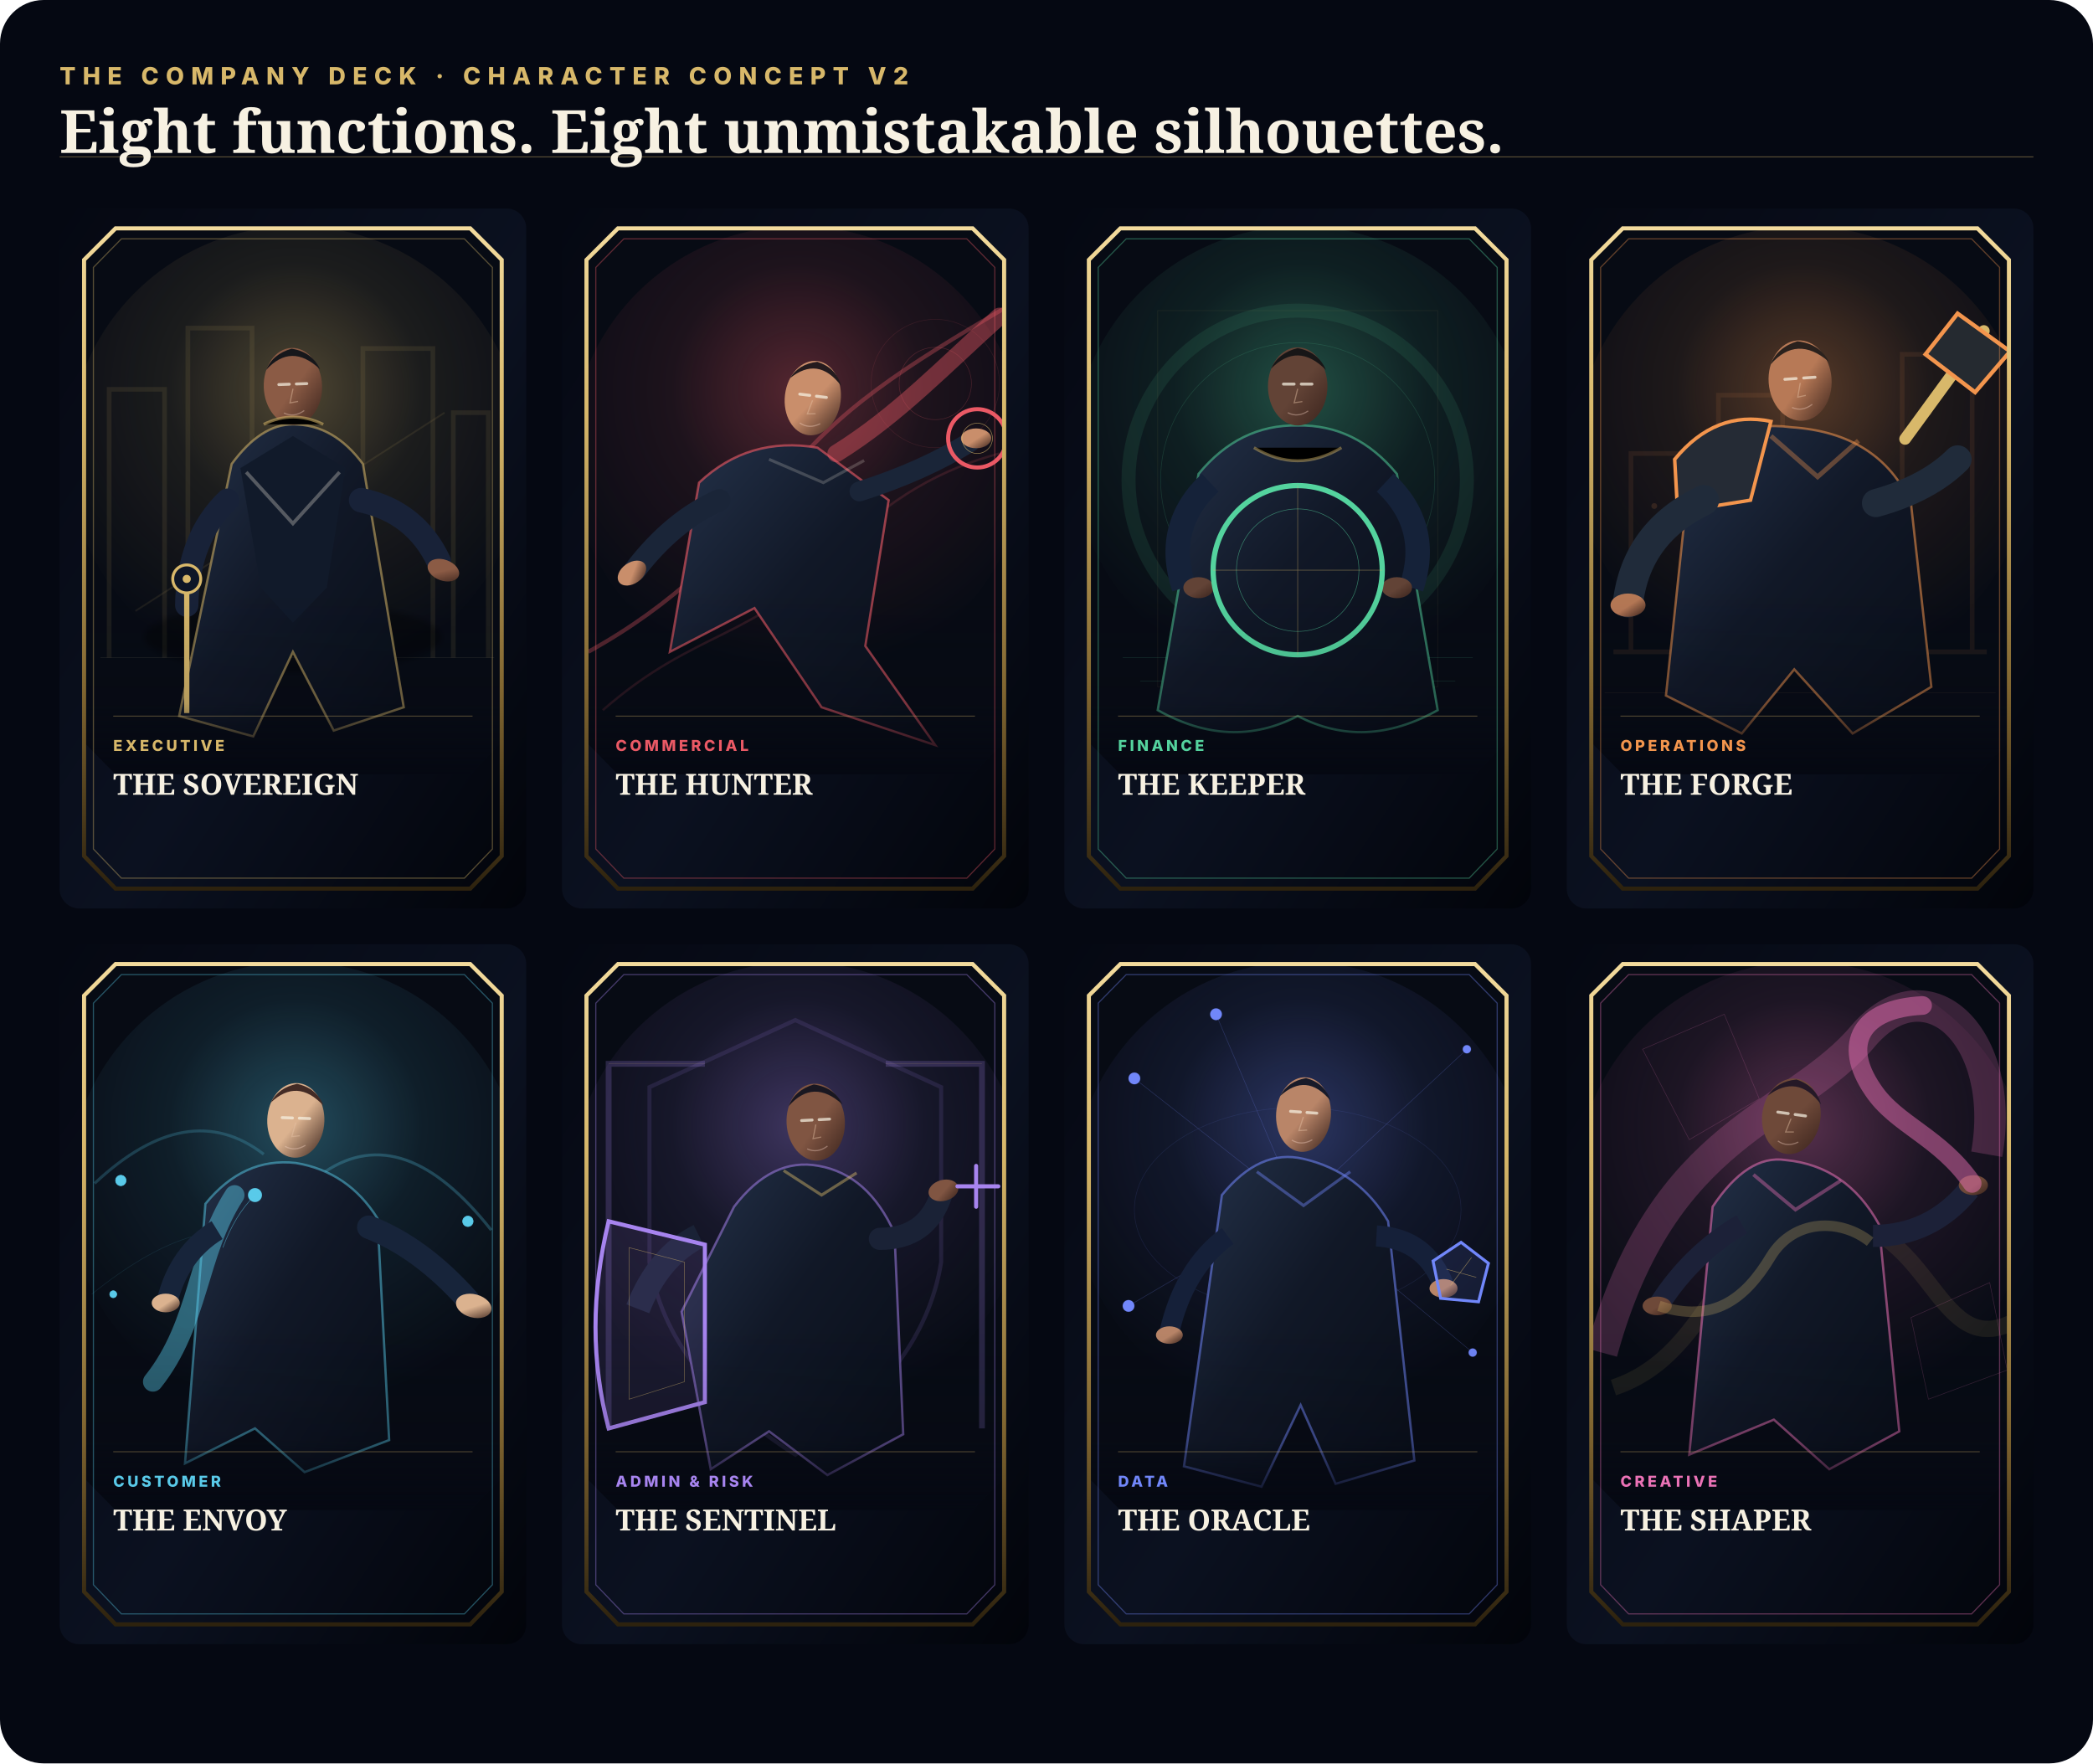
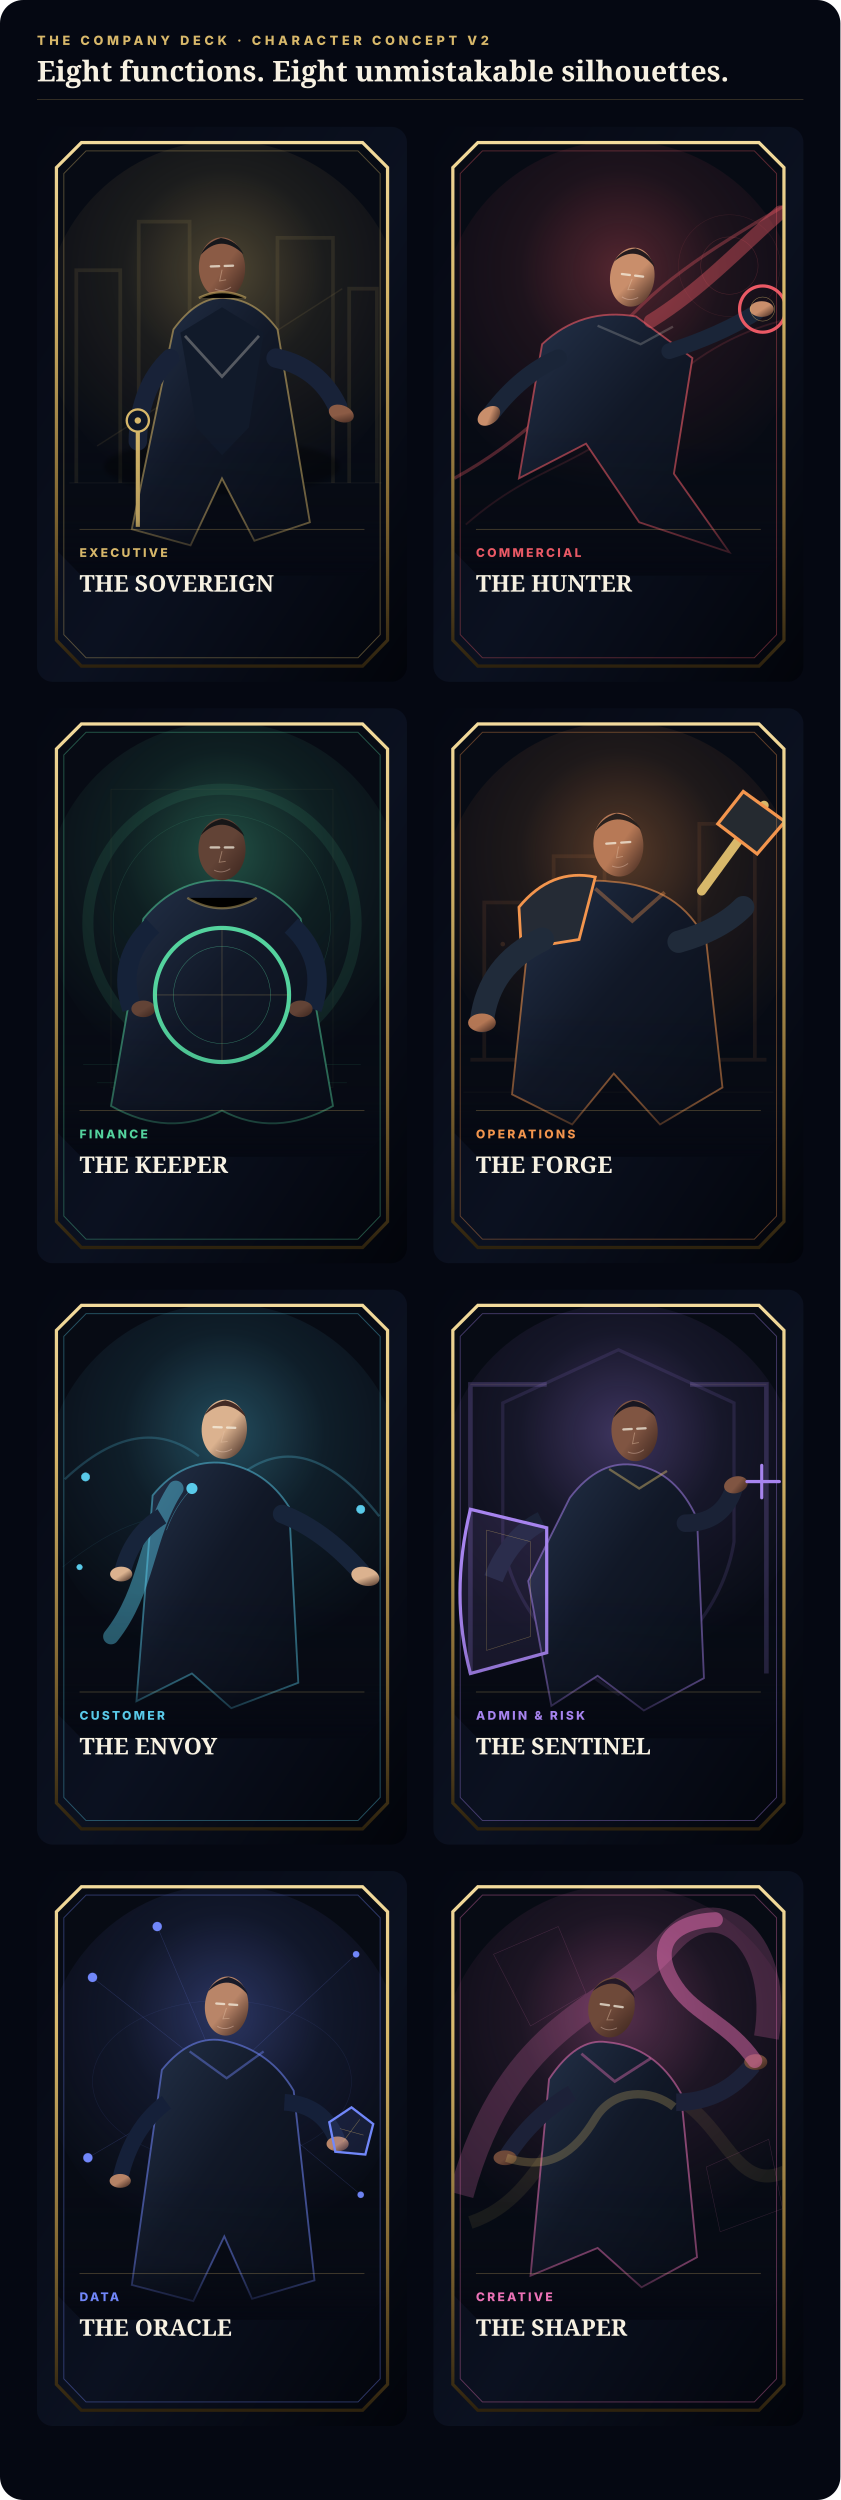
- <svg xmlns="http://www.w3.org/2000/svg" viewBox="0 0 2108 1776" role="img" aria-labelledby="company-deck-desktop-title company-deck-desktop-desc">
-   <rect width="2108" height="1776" rx="44" fill="#050812" />
-   <path d="M60 158 H2048" stroke="#D8B86A" stroke-opacity=".4" />
-   <text x="60" y="85" font-family="Inter,system-ui,sans-serif" font-size="24" font-weight="800" letter-spacing="7" fill="#D8B86A">THE COMPANY DECK · CHARACTER CONCEPT V2</text>
-   <text x="60" y="154" font-family="Georgia,serif" font-size="60" font-weight="700" fill="#F7F1E2">Eight functions. Eight unmistakable silhouettes.</text>
-   <g transform="translate(60 210) scale(0.5875 0.5875)">
+ <svg xmlns="http://www.w3.org/2000/svg" viewBox="0 0 1590 4730" role="img" aria-labelledby="company-deck-mobile-title company-deck-mobile-desc">
+   <rect width="1590" height="4730" rx="44" fill="#050812" />
+   <path d="M70 188 H1520" stroke="#D8B86A" stroke-opacity=".4" />
+   <text x="70" y="85" font-family="Inter,system-ui,sans-serif" font-size="24" font-weight="800" letter-spacing="7" fill="#D8B86A">THE COMPANY DECK · CHARACTER CONCEPT V2</text>
+   <text x="70" y="154" font-family="Georgia,serif" font-size="54" font-weight="700" fill="#F7F1E2">Eight functions. Eight unmistakable silhouettes.</text>
+   <g transform="translate(70 240) scale(0.875 0.875)">
    <defs>
      <linearGradient id="deck-executive-0-bg" x1="0" y1="0" x2="1" y2="1">
        <stop offset="0" stop-color="#050812" />
        <stop offset=".55" stop-color="#0B1120" />
        <stop offset="1" stop-color="#02040A" />
      </linearGradient>
      <radialGradient id="deck-executive-0-halo" cx="50%" cy="36%" r="62%">
        <stop offset="0" stop-color="#D8B86A" stop-opacity=".34" />
        <stop offset=".45" stop-color="#D8B86A" stop-opacity=".10" />
        <stop offset="1" stop-color="#D8B86A" stop-opacity="0" />
      </radialGradient>
      <linearGradient id="deck-executive-0-cloth" x1="0" y1="0" x2="1" y2="1">
        <stop offset="0" stop-color="#24324A" />
        <stop offset=".46" stop-color="#111827" />
        <stop offset="1" stop-color="#080D17" />
      </linearGradient>
      <linearGradient id="deck-executive-0-metal" x1="0" y1="0" x2="0" y2="1">
        <stop offset="0" stop-color="#F3DB9D" />
        <stop offset=".28" stop-color="#D8B86A" />
        <stop offset=".7" stop-color="#806530" />
        <stop offset="1" stop-color="#2D220E" />
      </linearGradient>
      <linearGradient id="deck-executive-0-skin" x1="0" y1="0" x2="1" y2="1">
        <stop offset="0" stop-color="#8B5B45" />
        <stop offset=".52" stop-color="#8B5B45" />
        <stop offset="1" stop-color="#3B241D" />
      </linearGradient>
      <linearGradient id="deck-executive-0-fade" x1="0" y1="0" x2="0" y2="1">
        <stop offset="0" stop-color="#050812" stop-opacity="0" />
        <stop offset=".62" stop-color="#050812" stop-opacity=".16" />
        <stop offset="1" stop-color="#050812" stop-opacity=".98" />
      </linearGradient>
      <filter id="deck-executive-0-blur" x="-40%" y="-40%" width="180%" height="180%">
        <feGaussianBlur stdDeviation="18" />
      </filter>
      <filter id="deck-executive-0-soft" x="-20%" y="-20%" width="140%" height="140%">
        <feGaussianBlur stdDeviation="5" />
      </filter>
      <clipPath id="deck-executive-0-art">
        <path d="M42 88 L96 34 H704 L758 88 V915 L704 970 H96 L42 915 Z" />
      </clipPath>
    </defs>
    <rect width="800" height="1200" rx="34" fill="url(#deck-executive-0-bg)" />
    <g clip-path="url(#deck-executive-0-art)">
      <rect x="40" y="34" width="720" height="940" fill="#070B14" />
      <circle cx="405" cy="420" r="390" fill="url(#deck-executive-0-halo)" />
      <g opacity=".55">
        <path d="M85 770 V310 H180 V770 M220 770 V205 H330 V770 M520 770 V240 H640 V770 M675 770 V350 H735 V770" fill="none" stroke="#B79B5B" stroke-opacity=".22" stroke-width="8" />
        <path d="M70 770 H745" stroke="#F6E6B0" stroke-opacity=".22" />
        <path d="M130 690 L660 350" stroke="#D8B86A" stroke-opacity=".18" stroke-width="3" />
      </g>
      <g filter="url(#deck-executive-0-soft)">
        <ellipse cx="400" cy="735" rx="255" ry="60" fill="#000" opacity=".34" />
      </g>
      <g>
        <path d="M295 438 Q345 370 400 370 Q470 370 520 438 L590 855 L470 895 L400 760 L332 905 L205 870 Z" fill="url(#deck-executive-0-cloth)" stroke="#D8B86A" stroke-opacity=".55" stroke-width="4" />
        <path d="M310 445 L400 390 L490 445 L458 650 L400 710 L345 650 Z" fill="#111A2A" />
        <path d="M320 452 L400 540 L480 452" fill="none" stroke="#F7F1E2" stroke-opacity=".30" stroke-width="6" />
        <path d="M517 500 Q610 520 650 605" fill="none" stroke="#182238" stroke-width="42" stroke-linecap="round" />
        <ellipse cx="658" cy="620" rx="28" ry="18" fill="url(#deck-executive-0-skin)" transform="rotate(20 658 620)" />
        <path d="M288 500 Q220 565 218 680" fill="none" stroke="#182238" stroke-width="40" stroke-linecap="round" />
        <path d="M218 635 V865" stroke="#D8B86A" stroke-width="9" />
        <circle cx="218" cy="635" r="24" fill="#0E1627" stroke="#D8B86A" stroke-width="5" />
        <circle cx="218" cy="635" r="7" fill="#D8B86A" />
        <g transform="translate(400 305) rotate(-2)">
          <ellipse rx="50" ry="66" fill="url(#deck-executive-0-skin)" />
          <path d="M-45 -29.7 Q0 -75.9 47.5 -27.72 Q35 -58.08 0 -64.68 Q-32.5 -56.76 -45 -29.7Z" fill="#16171B" />
          <path d="M-24 -4 H-6 M6 -4 H24" stroke="#F7F1E2" stroke-opacity=".72" stroke-width="5" stroke-linecap="round" />
          <path d="M0 4 L-6 28 L8 26" fill="none" stroke="#E6C1A6" stroke-opacity=".45" stroke-width="2" />
          <path d="M-17 45 Q0 54 18 42" fill="none" stroke="#F7D6C5" stroke-opacity=".38" stroke-width="2" />
        </g>
        <path d="M350 370 Q400 345 452 370" stroke="#D8B86A" stroke-opacity=".55" stroke-width="5" />
      </g>
      <rect x="42" y="650" width="716" height="320" fill="url(#deck-executive-0-fade)" />
    </g>
    <path d="M42 88 L96 34 H704 L758 88 V1110 L704 1166 H96 L42 1110 Z" fill="none" stroke="url(#deck-executive-0-metal)" stroke-width="7" />
    <path d="M58 101 L106 52 H694 L742 101 V1098 L694 1148 H106 L58 1098 Z" fill="none" stroke="#D8B86A" stroke-opacity=".38" stroke-width="2" />
    <path d="M92 870 H708" stroke="#D8B86A" stroke-opacity=".55" />
    <text x="92" y="930" font-family="Inter,system-ui,sans-serif" font-size="26" font-weight="800" letter-spacing="5" fill="#D8B86A">EXECUTIVE</text>
    <text x="92" y="1005" font-family="Georgia,serif" font-size="50" font-weight="700" fill="#F7F1E2">THE SOVEREIGN</text>
  </g>
-   <g transform="translate(566 210) scale(0.5875 0.5875)">
+   <g transform="translate(820 240) scale(0.875 0.875)">
    <defs>
      <linearGradient id="deck-commercial-1-bg" x1="0" y1="0" x2="1" y2="1">
        <stop offset="0" stop-color="#050812" />
        <stop offset=".55" stop-color="#0B1120" />
        <stop offset="1" stop-color="#02040A" />
      </linearGradient>
      <radialGradient id="deck-commercial-1-halo" cx="50%" cy="36%" r="62%">
        <stop offset="0" stop-color="#EA5965" stop-opacity=".34" />
        <stop offset=".45" stop-color="#EA5965" stop-opacity=".10" />
        <stop offset="1" stop-color="#EA5965" stop-opacity="0" />
      </radialGradient>
      <linearGradient id="deck-commercial-1-cloth" x1="0" y1="0" x2="1" y2="1">
        <stop offset="0" stop-color="#24324A" />
        <stop offset=".46" stop-color="#111827" />
        <stop offset="1" stop-color="#080D17" />
      </linearGradient>
      <linearGradient id="deck-commercial-1-metal" x1="0" y1="0" x2="0" y2="1">
        <stop offset="0" stop-color="#F3DB9D" />
        <stop offset=".28" stop-color="#D8B86A" />
        <stop offset=".7" stop-color="#806530" />
        <stop offset="1" stop-color="#2D220E" />
      </linearGradient>
      <linearGradient id="deck-commercial-1-skin" x1="0" y1="0" x2="1" y2="1">
        <stop offset="0" stop-color="#C98E6B" />
        <stop offset=".52" stop-color="#C98E6B" />
        <stop offset="1" stop-color="#3B241D" />
      </linearGradient>
      <linearGradient id="deck-commercial-1-fade" x1="0" y1="0" x2="0" y2="1">
        <stop offset="0" stop-color="#050812" stop-opacity="0" />
        <stop offset=".62" stop-color="#050812" stop-opacity=".16" />
        <stop offset="1" stop-color="#050812" stop-opacity=".98" />
      </linearGradient>
      <filter id="deck-commercial-1-blur" x="-40%" y="-40%" width="180%" height="180%">
        <feGaussianBlur stdDeviation="18" />
      </filter>
      <filter id="deck-commercial-1-soft" x="-20%" y="-20%" width="140%" height="140%">
        <feGaussianBlur stdDeviation="5" />
      </filter>
      <clipPath id="deck-commercial-1-art">
        <path d="M42 88 L96 34 H704 L758 88 V915 L704 970 H96 L42 915 Z" />
      </clipPath>
    </defs>
    <rect width="800" height="1200" rx="34" fill="url(#deck-commercial-1-bg)" />
    <g clip-path="url(#deck-commercial-1-art)">
      <rect x="40" y="34" width="720" height="940" fill="#070B14" />
      <circle cx="405" cy="420" r="390" fill="url(#deck-commercial-1-halo)" />
      <g fill="none" stroke="#EA5965">
        <path d="M45 760 C190 680 290 580 375 470 C470 345 590 270 760 170" stroke-opacity=".34" stroke-width="7" />
        <path d="M70 860 C230 720 330 740 470 590 C560 495 655 445 750 420" stroke-opacity=".15" stroke-width="4" />
        <circle cx="640" cy="300" r="110" stroke-opacity=".14" />
        <circle cx="640" cy="300" r="62" stroke-opacity=".24" />
      </g>
      <g>
        <path d="M235 470 Q320 390 438 410 L560 500 L520 750 L640 920 L445 855 L330 685 L185 760 Z" fill="url(#deck-commercial-1-cloth)" stroke="#EA5965" stroke-opacity=".62" stroke-width="4" />
        <path d="M470 420 C575 355 655 270 750 185" fill="none" stroke="#EA5965" stroke-width="30" stroke-opacity=".42" stroke-linecap="round" />
        <path d="M510 485 Q620 450 700 400" fill="none" stroke="#1A2538" stroke-width="34" stroke-linecap="round" />
        <ellipse cx="710" cy="394" rx="26" ry="17" fill="url(#deck-commercial-1-skin)" />
        <circle cx="712" cy="394" r="50" fill="none" stroke="#EA5965" stroke-width="7" />
        <circle cx="712" cy="394" r="26" fill="none" stroke="#D8B86A" stroke-opacity=".7" />
        <path d="M270 500 Q190 535 125 620" fill="none" stroke="#1A2538" stroke-width="38" stroke-linecap="round" />
        <ellipse cx="120" cy="625" rx="27" ry="18" fill="url(#deck-commercial-1-skin)" transform="rotate(-35 120 625)" />
        <g transform="translate(430 325) rotate(7)">
          <ellipse rx="48" ry="64" fill="url(#deck-commercial-1-skin)" />
          <path d="M-43.2 -28.8 Q0 -73.6 45.6 -26.88 Q33.6 -56.32 0 -62.72 Q-31.2 -55.04 -43.2 -28.8Z" fill="#241B1E" />
          <path d="M-23.04 -4 H-5.76 M5.76 -4 H23.04" stroke="#F7F1E2" stroke-opacity=".72" stroke-width="5" stroke-linecap="round" />
          <path d="M0 4 L-6 28 L8 26" fill="none" stroke="#E6C1A6" stroke-opacity=".45" stroke-width="2" />
          <path d="M-17 45 Q0 54 18 42" fill="none" stroke="#F7D6C5" stroke-opacity=".38" stroke-width="2" />
        </g>
        <path d="M355 430 L448 470 L518 432" fill="none" stroke="#F7F1E2" stroke-opacity=".2" stroke-width="5" />
      </g>
      <rect x="42" y="650" width="716" height="320" fill="url(#deck-commercial-1-fade)" />
    </g>
    <path d="M42 88 L96 34 H704 L758 88 V1110 L704 1166 H96 L42 1110 Z" fill="none" stroke="url(#deck-commercial-1-metal)" stroke-width="7" />
    <path d="M58 101 L106 52 H694 L742 101 V1098 L694 1148 H106 L58 1098 Z" fill="none" stroke="#EA5965" stroke-opacity=".38" stroke-width="2" />
    <path d="M92 870 H708" stroke="#D8B86A" stroke-opacity=".55" />
    <text x="92" y="930" font-family="Inter,system-ui,sans-serif" font-size="26" font-weight="800" letter-spacing="5" fill="#EA5965">COMMERCIAL</text>
    <text x="92" y="1005" font-family="Georgia,serif" font-size="50" font-weight="700" fill="#F7F1E2">THE HUNTER</text>
  </g>
-   <g transform="translate(1072 210) scale(0.5875 0.5875)">
+   <g transform="translate(70 1340) scale(0.875 0.875)">
    <defs>
      <linearGradient id="deck-finance-2-bg" x1="0" y1="0" x2="1" y2="1">
        <stop offset="0" stop-color="#050812" />
        <stop offset=".55" stop-color="#0B1120" />
        <stop offset="1" stop-color="#02040A" />
      </linearGradient>
      <radialGradient id="deck-finance-2-halo" cx="50%" cy="36%" r="62%">
        <stop offset="0" stop-color="#54D39E" stop-opacity=".34" />
        <stop offset=".45" stop-color="#54D39E" stop-opacity=".10" />
        <stop offset="1" stop-color="#54D39E" stop-opacity="0" />
      </radialGradient>
      <linearGradient id="deck-finance-2-cloth" x1="0" y1="0" x2="1" y2="1">
        <stop offset="0" stop-color="#24324A" />
        <stop offset=".46" stop-color="#111827" />
        <stop offset="1" stop-color="#080D17" />
      </linearGradient>
      <linearGradient id="deck-finance-2-metal" x1="0" y1="0" x2="0" y2="1">
        <stop offset="0" stop-color="#F3DB9D" />
        <stop offset=".28" stop-color="#D8B86A" />
        <stop offset=".7" stop-color="#806530" />
        <stop offset="1" stop-color="#2D220E" />
      </linearGradient>
      <linearGradient id="deck-finance-2-skin" x1="0" y1="0" x2="1" y2="1">
        <stop offset="0" stop-color="#624336" />
        <stop offset=".52" stop-color="#624336" />
        <stop offset="1" stop-color="#3B241D" />
      </linearGradient>
      <linearGradient id="deck-finance-2-fade" x1="0" y1="0" x2="0" y2="1">
        <stop offset="0" stop-color="#050812" stop-opacity="0" />
        <stop offset=".62" stop-color="#050812" stop-opacity=".16" />
        <stop offset="1" stop-color="#050812" stop-opacity=".98" />
      </linearGradient>
      <filter id="deck-finance-2-blur" x="-40%" y="-40%" width="180%" height="180%">
        <feGaussianBlur stdDeviation="18" />
      </filter>
      <filter id="deck-finance-2-soft" x="-20%" y="-20%" width="140%" height="140%">
        <feGaussianBlur stdDeviation="5" />
      </filter>
      <clipPath id="deck-finance-2-art">
        <path d="M42 88 L96 34 H704 L758 88 V915 L704 970 H96 L42 915 Z" />
      </clipPath>
    </defs>
    <rect width="800" height="1200" rx="34" fill="url(#deck-finance-2-bg)" />
    <g clip-path="url(#deck-finance-2-art)">
      <rect x="40" y="34" width="720" height="940" fill="#070B14" />
      <circle cx="405" cy="420" r="390" fill="url(#deck-finance-2-halo)" />
      <g fill="none" stroke="#54D39E">
        <circle cx="400" cy="465" r="290" stroke-opacity=".10" stroke-width="24" />
        <circle cx="400" cy="465" r="235" stroke-opacity=".18" />
        <path d="M100 770 H700 M130 810 H670 M165 850 H635" stroke-opacity=".20" />
        <path d="M160 175 H640 V820 H160 Z" stroke="#D8B86A" stroke-opacity=".10" />
      </g>
      <g>
        <path d="M230 455 Q300 370 400 372 Q500 370 570 455 L640 860 Q515 930 400 870 Q285 930 160 860 Z" fill="url(#deck-finance-2-cloth)" stroke="#54D39E" stroke-opacity=".52" stroke-width="4" />
        <path d="M250 470 Q170 545 205 650" fill="none" stroke="#152239" stroke-width="42" />
        <path d="M550 470 Q630 545 595 650" fill="none" stroke="#152239" stroke-width="42" />
        <ellipse cx="230" cy="650" rx="26" ry="18" fill="url(#deck-finance-2-skin)" />
        <ellipse cx="570" cy="650" rx="26" ry="18" fill="url(#deck-finance-2-skin)" />
        <g fill="none" stroke="#54D39E">
          <circle cx="400" cy="620" r="145" stroke-width="9" />
          <circle cx="400" cy="620" r="105" stroke-opacity=".55" />
          <path d="M255 620 H545 M400 475 V765" stroke="#D8B86A" stroke-opacity=".5" />
        </g>
        <g transform="translate(400 305) rotate(0)">
          <ellipse rx="51" ry="67" fill="url(#deck-finance-2-skin)" />
          <path d="M-45.9 -30.15 Q0 -77.05 48.45 -28.14 Q35.7 -58.96 0 -65.66 Q-33.15 -57.62 -45.9 -30.15Z" fill="#171617" />
          <path d="M-24.48 -4 H-6.12 M6.12 -4 H24.48" stroke="#F7F1E2" stroke-opacity=".72" stroke-width="5" stroke-linecap="round" />
          <path d="M0 4 L-6 28 L8 26" fill="none" stroke="#E6C1A6" stroke-opacity=".45" stroke-width="2" />
          <path d="M-17 45 Q0 54 18 42" fill="none" stroke="#F7D6C5" stroke-opacity=".38" stroke-width="2" />
        </g>
        <path d="M325 410 Q400 455 475 410" stroke="#D8B86A" stroke-opacity=".45" stroke-width="5" />
      </g>
      <rect x="42" y="650" width="716" height="320" fill="url(#deck-finance-2-fade)" />
    </g>
    <path d="M42 88 L96 34 H704 L758 88 V1110 L704 1166 H96 L42 1110 Z" fill="none" stroke="url(#deck-finance-2-metal)" stroke-width="7" />
    <path d="M58 101 L106 52 H694 L742 101 V1098 L694 1148 H106 L58 1098 Z" fill="none" stroke="#54D39E" stroke-opacity=".38" stroke-width="2" />
    <path d="M92 870 H708" stroke="#D8B86A" stroke-opacity=".55" />
    <text x="92" y="930" font-family="Inter,system-ui,sans-serif" font-size="26" font-weight="800" letter-spacing="5" fill="#54D39E">FINANCE</text>
    <text x="92" y="1005" font-family="Georgia,serif" font-size="50" font-weight="700" fill="#F7F1E2">THE KEEPER</text>
  </g>
-   <g transform="translate(1578 210) scale(0.5875 0.5875)">
+   <g transform="translate(820 1340) scale(0.875 0.875)">
    <defs>
      <linearGradient id="deck-operations-3-bg" x1="0" y1="0" x2="1" y2="1">
        <stop offset="0" stop-color="#050812" />
        <stop offset=".55" stop-color="#0B1120" />
        <stop offset="1" stop-color="#02040A" />
      </linearGradient>
      <radialGradient id="deck-operations-3-halo" cx="50%" cy="36%" r="62%">
        <stop offset="0" stop-color="#F3954D" stop-opacity=".34" />
        <stop offset=".45" stop-color="#F3954D" stop-opacity=".10" />
        <stop offset="1" stop-color="#F3954D" stop-opacity="0" />
      </radialGradient>
      <linearGradient id="deck-operations-3-cloth" x1="0" y1="0" x2="1" y2="1">
        <stop offset="0" stop-color="#24324A" />
        <stop offset=".46" stop-color="#111827" />
        <stop offset="1" stop-color="#080D17" />
      </linearGradient>
      <linearGradient id="deck-operations-3-metal" x1="0" y1="0" x2="0" y2="1">
        <stop offset="0" stop-color="#F3DB9D" />
        <stop offset=".28" stop-color="#D8B86A" />
        <stop offset=".7" stop-color="#806530" />
        <stop offset="1" stop-color="#2D220E" />
      </linearGradient>
      <linearGradient id="deck-operations-3-skin" x1="0" y1="0" x2="1" y2="1">
        <stop offset="0" stop-color="#B77956" />
        <stop offset=".52" stop-color="#B77956" />
        <stop offset="1" stop-color="#3B241D" />
      </linearGradient>
      <linearGradient id="deck-operations-3-fade" x1="0" y1="0" x2="0" y2="1">
        <stop offset="0" stop-color="#050812" stop-opacity="0" />
        <stop offset=".62" stop-color="#050812" stop-opacity=".16" />
        <stop offset="1" stop-color="#050812" stop-opacity=".98" />
      </linearGradient>
      <filter id="deck-operations-3-blur" x="-40%" y="-40%" width="180%" height="180%">
        <feGaussianBlur stdDeviation="18" />
      </filter>
      <filter id="deck-operations-3-soft" x="-20%" y="-20%" width="140%" height="140%">
        <feGaussianBlur stdDeviation="5" />
      </filter>
      <clipPath id="deck-operations-3-art">
        <path d="M42 88 L96 34 H704 L758 88 V915 L704 970 H96 L42 915 Z" />
      </clipPath>
    </defs>
    <rect width="800" height="1200" rx="34" fill="url(#deck-operations-3-bg)" />
    <g clip-path="url(#deck-operations-3-art)">
      <rect x="40" y="34" width="720" height="940" fill="#070B14" />
      <circle cx="405" cy="420" r="390" fill="url(#deck-operations-3-halo)" />
      <g opacity=".45">
        <path d="M80 760 H720 M110 760 V420 H220 V760 M260 760 V320 H370 V760 M420 760 V505 H535 V760 M575 760 V250 H695 V760" fill="none" stroke="#F3954D" stroke-opacity=".20" stroke-width="8" />
        <path d="M65 830 H735" stroke="#D8B86A" stroke-opacity=".2" />
        <g fill="#F3954D" fill-opacity=".3">
          <circle cx="150" cy="510" r="5" />
          <circle cx="210" cy="600" r="5" />
          <circle cx="305" cy="430" r="5" />
          <circle cx="510" cy="590" r="5" />
          <circle cx="620" cy="350" r="5" />
        </g>
      </g>
      <g>
        <path d="M210 455 Q270 360 385 375 Q535 385 590 505 L625 820 L490 900 L390 790 L300 900 L170 835 Z" fill="url(#deck-operations-3-cloth)" stroke="#F3954D" stroke-opacity=".56" stroke-width="4" />
        <path d="M185 430 Q255 345 350 365 L315 500 L190 520 Z" fill="#252B35" stroke="#F3954D" stroke-width="6" />
        <path d="M235 500 Q120 555 105 675" fill="none" stroke="#202B3A" stroke-width="52" stroke-linecap="round" />
        <ellipse cx="105" cy="680" rx="30" ry="20" fill="url(#deck-operations-3-skin)" />
        <path d="M530 505 Q620 480 670 430" fill="none" stroke="#202B3A" stroke-width="48" stroke-linecap="round" />
        <path d="M580 395 L715 210" stroke="#D8B86A" stroke-width="20" stroke-linecap="round" />
        <path d="M670 180 L760 245 L700 315 L615 250 Z" fill="#252A30" stroke="#F3954D" stroke-width="7" />
        <g transform="translate(400 295) rotate(-4)">
          <ellipse rx="54" ry="69" fill="url(#deck-operations-3-skin)" />
          <path d="M-48.6 -31.05 Q0 -79.35 51.3 -28.98 Q37.8 -60.72 0 -67.62 Q-35.1 -59.34 -48.6 -31.05Z" fill="#2A211D" />
          <path d="M-25.92 -4 H-6.48 M6.48 -4 H25.92" stroke="#F7F1E2" stroke-opacity=".72" stroke-width="5" stroke-linecap="round" />
          <path d="M0 4 L-6 28 L8 26" fill="none" stroke="#E6C1A6" stroke-opacity=".45" stroke-width="2" />
          <path d="M-17 45 Q0 54 18 42" fill="none" stroke="#F7D6C5" stroke-opacity=".38" stroke-width="2" />
        </g>
        <path d="M350 390 L430 460 L500 398" fill="none" stroke="#F3954D" stroke-opacity=".35" stroke-width="8" />
      </g>
      <rect x="42" y="650" width="716" height="320" fill="url(#deck-operations-3-fade)" />
    </g>
    <path d="M42 88 L96 34 H704 L758 88 V1110 L704 1166 H96 L42 1110 Z" fill="none" stroke="url(#deck-operations-3-metal)" stroke-width="7" />
    <path d="M58 101 L106 52 H694 L742 101 V1098 L694 1148 H106 L58 1098 Z" fill="none" stroke="#F3954D" stroke-opacity=".38" stroke-width="2" />
    <path d="M92 870 H708" stroke="#D8B86A" stroke-opacity=".55" />
    <text x="92" y="930" font-family="Inter,system-ui,sans-serif" font-size="26" font-weight="800" letter-spacing="5" fill="#F3954D">OPERATIONS</text>
    <text x="92" y="1005" font-family="Georgia,serif" font-size="50" font-weight="700" fill="#F7F1E2">THE FORGE</text>
  </g>
-   <g transform="translate(60 951) scale(0.5875 0.5875)">
+   <g transform="translate(70 2440) scale(0.875 0.875)">
    <defs>
      <linearGradient id="deck-customer-4-bg" x1="0" y1="0" x2="1" y2="1">
        <stop offset="0" stop-color="#050812" />
        <stop offset=".55" stop-color="#0B1120" />
        <stop offset="1" stop-color="#02040A" />
      </linearGradient>
      <radialGradient id="deck-customer-4-halo" cx="50%" cy="36%" r="62%">
        <stop offset="0" stop-color="#59CAE9" stop-opacity=".34" />
        <stop offset=".45" stop-color="#59CAE9" stop-opacity=".10" />
        <stop offset="1" stop-color="#59CAE9" stop-opacity="0" />
      </radialGradient>
      <linearGradient id="deck-customer-4-cloth" x1="0" y1="0" x2="1" y2="1">
        <stop offset="0" stop-color="#24324A" />
        <stop offset=".46" stop-color="#111827" />
        <stop offset="1" stop-color="#080D17" />
      </linearGradient>
      <linearGradient id="deck-customer-4-metal" x1="0" y1="0" x2="0" y2="1">
        <stop offset="0" stop-color="#F3DB9D" />
        <stop offset=".28" stop-color="#D8B86A" />
        <stop offset=".7" stop-color="#806530" />
        <stop offset="1" stop-color="#2D220E" />
      </linearGradient>
      <linearGradient id="deck-customer-4-skin" x1="0" y1="0" x2="1" y2="1">
        <stop offset="0" stop-color="#DBB28F" />
        <stop offset=".52" stop-color="#DBB28F" />
        <stop offset="1" stop-color="#3B241D" />
      </linearGradient>
      <linearGradient id="deck-customer-4-fade" x1="0" y1="0" x2="0" y2="1">
        <stop offset="0" stop-color="#050812" stop-opacity="0" />
        <stop offset=".62" stop-color="#050812" stop-opacity=".16" />
        <stop offset="1" stop-color="#050812" stop-opacity=".98" />
      </linearGradient>
      <filter id="deck-customer-4-blur" x="-40%" y="-40%" width="180%" height="180%">
        <feGaussianBlur stdDeviation="18" />
      </filter>
      <filter id="deck-customer-4-soft" x="-20%" y="-20%" width="140%" height="140%">
        <feGaussianBlur stdDeviation="5" />
      </filter>
      <clipPath id="deck-customer-4-art">
        <path d="M42 88 L96 34 H704 L758 88 V915 L704 970 H96 L42 915 Z" />
      </clipPath>
    </defs>
    <rect width="800" height="1200" rx="34" fill="url(#deck-customer-4-bg)" />
    <g clip-path="url(#deck-customer-4-art)">
      <rect x="40" y="34" width="720" height="940" fill="#070B14" />
      <circle cx="405" cy="420" r="390" fill="url(#deck-customer-4-halo)" />
      <g fill="none" stroke="#59CAE9">
        <path d="M60 410 Q220 260 350 360" stroke-opacity=".22" stroke-width="5" />
        <path d="M740 490 Q590 300 455 390" stroke-opacity=".26" stroke-width="5" />
        <path d="M55 600 Q235 455 350 505" stroke-opacity=".12" />
        <circle cx="105" cy="405" r="9" fill="#59CAE9" />
        <circle cx="700" cy="475" r="9" fill="#59CAE9" />
        <circle cx="92" cy="600" r="6" fill="#59CAE9" />
      </g>
      <g>
        <path d="M250 445 Q315 365 405 375 Q495 390 545 470 L565 850 L420 905 L335 830 L215 890 Z" fill="url(#deck-customer-4-cloth)" stroke="#59CAE9" stroke-opacity=".5" stroke-width="4" />
        <path d="M300 430 C235 530 240 650 160 750" fill="none" stroke="#59CAE9" stroke-opacity=".45" stroke-width="34" stroke-linecap="round" />
        <path d="M530 485 Q620 520 700 610" fill="none" stroke="#17243A" stroke-width="40" stroke-linecap="round" />
        <ellipse cx="710" cy="620" rx="31" ry="20" fill="url(#deck-customer-4-skin)" transform="rotate(15 710 620)" />
        <path d="M270 490 Q205 530 185 610" fill="none" stroke="#17243A" stroke-width="36" />
        <ellipse cx="182" cy="615" rx="24" ry="16" fill="url(#deck-customer-4-skin)" />
        <g transform="translate(405 302) rotate(2)">
          <ellipse rx="49" ry="64" fill="url(#deck-customer-4-skin)" />
          <path d="M-44.1 -28.8 Q0 -73.6 46.55 -26.88 Q34.3 -56.32 0 -62.72 Q-31.85 -55.04 -44.1 -28.8Z" fill="#432B25" />
          <path d="M-23.52 -4 H-5.88 M5.88 -4 H23.52" stroke="#F7F1E2" stroke-opacity=".72" stroke-width="5" stroke-linecap="round" />
          <path d="M0 4 L-6 28 L8 26" fill="none" stroke="#E6C1A6" stroke-opacity=".45" stroke-width="2" />
          <path d="M-17 45 Q0 54 18 42" fill="none" stroke="#F7D6C5" stroke-opacity=".38" stroke-width="2" />
        </g>
        <circle cx="335" cy="430" r="12" fill="#59CAE9" />
        <path d="M335 430 Q300 465 280 520" fill="none" stroke="#59CAE9" stroke-opacity=".55" />
      </g>
      <rect x="42" y="650" width="716" height="320" fill="url(#deck-customer-4-fade)" />
    </g>
    <path d="M42 88 L96 34 H704 L758 88 V1110 L704 1166 H96 L42 1110 Z" fill="none" stroke="url(#deck-customer-4-metal)" stroke-width="7" />
    <path d="M58 101 L106 52 H694 L742 101 V1098 L694 1148 H106 L58 1098 Z" fill="none" stroke="#59CAE9" stroke-opacity=".38" stroke-width="2" />
    <path d="M92 870 H708" stroke="#D8B86A" stroke-opacity=".55" />
    <text x="92" y="930" font-family="Inter,system-ui,sans-serif" font-size="26" font-weight="800" letter-spacing="5" fill="#59CAE9">CUSTOMER</text>
    <text x="92" y="1005" font-family="Georgia,serif" font-size="50" font-weight="700" fill="#F7F1E2">THE ENVOY</text>
  </g>
-   <g transform="translate(566 951) scale(0.5875 0.5875)">
+   <g transform="translate(820 2440) scale(0.875 0.875)">
    <defs>
      <linearGradient id="deck-risk-5-bg" x1="0" y1="0" x2="1" y2="1">
        <stop offset="0" stop-color="#050812" />
        <stop offset=".55" stop-color="#0B1120" />
        <stop offset="1" stop-color="#02040A" />
      </linearGradient>
      <radialGradient id="deck-risk-5-halo" cx="50%" cy="36%" r="62%">
        <stop offset="0" stop-color="#A784EF" stop-opacity=".34" />
        <stop offset=".45" stop-color="#A784EF" stop-opacity=".10" />
        <stop offset="1" stop-color="#A784EF" stop-opacity="0" />
      </radialGradient>
      <linearGradient id="deck-risk-5-cloth" x1="0" y1="0" x2="1" y2="1">
        <stop offset="0" stop-color="#24324A" />
        <stop offset=".46" stop-color="#111827" />
        <stop offset="1" stop-color="#080D17" />
      </linearGradient>
      <linearGradient id="deck-risk-5-metal" x1="0" y1="0" x2="0" y2="1">
        <stop offset="0" stop-color="#F3DB9D" />
        <stop offset=".28" stop-color="#D8B86A" />
        <stop offset=".7" stop-color="#806530" />
        <stop offset="1" stop-color="#2D220E" />
      </linearGradient>
      <linearGradient id="deck-risk-5-skin" x1="0" y1="0" x2="1" y2="1">
        <stop offset="0" stop-color="#805542" />
        <stop offset=".52" stop-color="#805542" />
        <stop offset="1" stop-color="#3B241D" />
      </linearGradient>
      <linearGradient id="deck-risk-5-fade" x1="0" y1="0" x2="0" y2="1">
        <stop offset="0" stop-color="#050812" stop-opacity="0" />
        <stop offset=".62" stop-color="#050812" stop-opacity=".16" />
        <stop offset="1" stop-color="#050812" stop-opacity=".98" />
      </linearGradient>
      <filter id="deck-risk-5-blur" x="-40%" y="-40%" width="180%" height="180%">
        <feGaussianBlur stdDeviation="18" />
      </filter>
      <filter id="deck-risk-5-soft" x="-20%" y="-20%" width="140%" height="140%">
        <feGaussianBlur stdDeviation="5" />
      </filter>
      <clipPath id="deck-risk-5-art">
        <path d="M42 88 L96 34 H704 L758 88 V915 L704 970 H96 L42 915 Z" />
      </clipPath>
    </defs>
    <rect width="800" height="1200" rx="34" fill="url(#deck-risk-5-bg)" />
    <g clip-path="url(#deck-risk-5-art)">
      <rect x="40" y="34" width="720" height="940" fill="#070B14" />
      <circle cx="405" cy="420" r="390" fill="url(#deck-risk-5-halo)" />
      <g fill="none" stroke="#A784EF">
        <path d="M80 830 V205 H245 M720 830 V205 H555" stroke-opacity=".22" stroke-width="10" />
        <path d="M80 205 H245 M555 205 H720" stroke="#D8B86A" stroke-opacity=".18" />
        <path d="M400 130 L650 245 V545 Q620 735 400 875 Q180 735 150 545 V245 Z" stroke-opacity=".13" stroke-width="7" />
      </g>
      <g>
        <path d="M295 450 Q360 365 440 380 Q525 395 570 495 L585 840 L455 910 L355 835 L255 900 L205 630 Z" fill="url(#deck-risk-5-cloth)" stroke="#A784EF" stroke-opacity=".52" stroke-width="4" />
        <path d="M235 500 Q165 535 130 625" fill="none" stroke="#1A2236" stroke-width="42" />
        <path d="M80 475 L245 515 V785 L80 830 Q35 660 80 475 Z" fill="#A784EF" fill-opacity=".12" stroke="#A784EF" stroke-width="7" />
        <path d="M115 520 L210 545 V750 L115 780 Z" fill="none" stroke="#D8B86A" stroke-opacity=".5" />
        <path d="M545 505 Q625 505 650 430" fill="none" stroke="#1A2236" stroke-width="38" stroke-linecap="round" />
        <ellipse cx="654" cy="422" rx="26" ry="18" fill="url(#deck-risk-5-skin)" transform="rotate(-15 654 422)" />
        <path d="M678 415 H748 M710 380 V450" stroke="#A784EF" stroke-width="7" stroke-linecap="round" />
        <g transform="translate(435 305) rotate(-3)">
          <ellipse rx="50" ry="66" fill="url(#deck-risk-5-skin)" />
          <path d="M-45 -29.7 Q0 -75.9 47.5 -27.72 Q35 -58.08 0 -64.68 Q-32.5 -56.76 -45 -29.7Z" fill="#191721" />
          <path d="M-24 -4 H-6 M6 -4 H24" stroke="#F7F1E2" stroke-opacity=".72" stroke-width="5" stroke-linecap="round" />
          <path d="M0 4 L-6 28 L8 26" fill="none" stroke="#E6C1A6" stroke-opacity=".45" stroke-width="2" />
          <path d="M-17 45 Q0 54 18 42" fill="none" stroke="#F7D6C5" stroke-opacity=".38" stroke-width="2" />
        </g>
        <path d="M380 388 L445 430 L505 392" fill="none" stroke="#D8B86A" stroke-opacity=".45" stroke-width="5" />
      </g>
      <rect x="42" y="650" width="716" height="320" fill="url(#deck-risk-5-fade)" />
    </g>
    <path d="M42 88 L96 34 H704 L758 88 V1110 L704 1166 H96 L42 1110 Z" fill="none" stroke="url(#deck-risk-5-metal)" stroke-width="7" />
    <path d="M58 101 L106 52 H694 L742 101 V1098 L694 1148 H106 L58 1098 Z" fill="none" stroke="#A784EF" stroke-opacity=".38" stroke-width="2" />
    <path d="M92 870 H708" stroke="#D8B86A" stroke-opacity=".55" />
    <text x="92" y="930" font-family="Inter,system-ui,sans-serif" font-size="26" font-weight="800" letter-spacing="5" fill="#A784EF">ADMIN &amp; RISK</text>
    <text x="92" y="1005" font-family="Georgia,serif" font-size="50" font-weight="700" fill="#F7F1E2">THE SENTINEL</text>
  </g>
-   <g transform="translate(1072 951) scale(0.5875 0.5875)">
+   <g transform="translate(70 3540) scale(0.875 0.875)">
    <defs>
      <linearGradient id="deck-data-6-bg" x1="0" y1="0" x2="1" y2="1">
        <stop offset="0" stop-color="#050812" />
        <stop offset=".55" stop-color="#0B1120" />
        <stop offset="1" stop-color="#02040A" />
      </linearGradient>
      <radialGradient id="deck-data-6-halo" cx="50%" cy="36%" r="62%">
        <stop offset="0" stop-color="#7187FA" stop-opacity=".34" />
        <stop offset=".45" stop-color="#7187FA" stop-opacity=".10" />
        <stop offset="1" stop-color="#7187FA" stop-opacity="0" />
      </radialGradient>
      <linearGradient id="deck-data-6-cloth" x1="0" y1="0" x2="1" y2="1">
        <stop offset="0" stop-color="#24324A" />
        <stop offset=".46" stop-color="#111827" />
        <stop offset="1" stop-color="#080D17" />
      </linearGradient>
      <linearGradient id="deck-data-6-metal" x1="0" y1="0" x2="0" y2="1">
        <stop offset="0" stop-color="#F3DB9D" />
        <stop offset=".28" stop-color="#D8B86A" />
        <stop offset=".7" stop-color="#806530" />
        <stop offset="1" stop-color="#2D220E" />
      </linearGradient>
      <linearGradient id="deck-data-6-skin" x1="0" y1="0" x2="1" y2="1">
        <stop offset="0" stop-color="#B98568" />
        <stop offset=".52" stop-color="#B98568" />
        <stop offset="1" stop-color="#3B241D" />
      </linearGradient>
      <linearGradient id="deck-data-6-fade" x1="0" y1="0" x2="0" y2="1">
        <stop offset="0" stop-color="#050812" stop-opacity="0" />
        <stop offset=".62" stop-color="#050812" stop-opacity=".16" />
        <stop offset="1" stop-color="#050812" stop-opacity=".98" />
      </linearGradient>
      <filter id="deck-data-6-blur" x="-40%" y="-40%" width="180%" height="180%">
        <feGaussianBlur stdDeviation="18" />
      </filter>
      <filter id="deck-data-6-soft" x="-20%" y="-20%" width="140%" height="140%">
        <feGaussianBlur stdDeviation="5" />
      </filter>
      <clipPath id="deck-data-6-art">
        <path d="M42 88 L96 34 H704 L758 88 V915 L704 970 H96 L42 915 Z" />
      </clipPath>
    </defs>
    <rect width="800" height="1200" rx="34" fill="url(#deck-data-6-bg)" />
    <g clip-path="url(#deck-data-6-art)">
      <rect x="40" y="34" width="720" height="940" fill="#070B14" />
      <circle cx="405" cy="420" r="390" fill="url(#deck-data-6-halo)" />
      <g fill="none" stroke="#7187FA" stroke-opacity=".25">
        <circle cx="120" cy="230" r="10" fill="#7187FA" />
        <path d="M120 230 L400 450" />
        <circle cx="690" cy="180" r="7" fill="#7187FA" />
        <path d="M690 180 L400 450" />
        <circle cx="110" cy="620" r="10" fill="#7187FA" />
        <path d="M110 620 L400 450" />
        <circle cx="700" cy="700" r="7" fill="#7187FA" />
        <path d="M700 700 L400 450" />
        <circle cx="260" cy="120" r="10" fill="#7187FA" />
        <path d="M260 120 L400 450" />
        <circle cx="580" cy="840" r="7" fill="#7187FA" />
        <path d="M580 840 L400 450" />
        <ellipse cx="400" cy="455" rx="280" ry="175" stroke-opacity=".13" />
      </g>
      <g>
        <path d="M270 430 Q335 350 410 368 Q505 390 555 475 L600 885 L465 925 L405 790 L338 930 L205 895 Z" fill="url(#deck-data-6-cloth)" stroke="#7187FA" stroke-opacity=".55" stroke-width="4" />
        <path d="M535 500 Q620 505 650 585" fill="none" stroke="#152039" stroke-width="36" />
        <ellipse cx="650" cy="590" rx="24" ry="16" fill="url(#deck-data-6-skin)" />
        <g transform="translate(680 565)">
          <path d="M0 -54 L47 -18 L30 48 L-35 42 L-48 -22 Z" fill="#7187FA" fill-opacity=".12" stroke="#7187FA" stroke-width="5" />
          <path d="M-25 -8 L26 6 M-18 20 L18 -28" stroke="#D8B86A" stroke-opacity=".55" />
        </g>
        <path d="M280 500 Q205 555 180 665" fill="none" stroke="#152039" stroke-width="34" />
        <ellipse cx="180" cy="670" rx="23" ry="15" fill="url(#deck-data-6-skin)" />
        <g transform="translate(410 292) rotate(4)">
          <ellipse rx="47" ry="64" fill="url(#deck-data-6-skin)" />
          <path d="M-42.3 -28.8 Q0 -73.6 44.65 -26.88 Q32.9 -56.32 0 -62.72 Q-30.55 -55.04 -42.3 -28.8Z" fill="#171A29" />
          <path d="M-22.56 -4 H-5.64 M5.64 -4 H22.56" stroke="#F7F1E2" stroke-opacity=".72" stroke-width="5" stroke-linecap="round" />
          <path d="M0 4 L-6 28 L8 26" fill="none" stroke="#E6C1A6" stroke-opacity=".45" stroke-width="2" />
          <path d="M-17 45 Q0 54 18 42" fill="none" stroke="#F7D6C5" stroke-opacity=".38" stroke-width="2" />
        </g>
        <path d="M330 390 L410 448 L490 390" fill="none" stroke="#7187FA" stroke-opacity=".42" stroke-width="5" />
      </g>
      <rect x="42" y="650" width="716" height="320" fill="url(#deck-data-6-fade)" />
    </g>
    <path d="M42 88 L96 34 H704 L758 88 V1110 L704 1166 H96 L42 1110 Z" fill="none" stroke="url(#deck-data-6-metal)" stroke-width="7" />
    <path d="M58 101 L106 52 H694 L742 101 V1098 L694 1148 H106 L58 1098 Z" fill="none" stroke="#7187FA" stroke-opacity=".38" stroke-width="2" />
    <path d="M92 870 H708" stroke="#D8B86A" stroke-opacity=".55" />
    <text x="92" y="930" font-family="Inter,system-ui,sans-serif" font-size="26" font-weight="800" letter-spacing="5" fill="#7187FA">DATA</text>
    <text x="92" y="1005" font-family="Georgia,serif" font-size="50" font-weight="700" fill="#F7F1E2">THE ORACLE</text>
  </g>
-   <g transform="translate(1578 951) scale(0.5875 0.5875)">
+   <g transform="translate(820 3540) scale(0.875 0.875)">
    <defs>
      <linearGradient id="deck-creative-7-bg" x1="0" y1="0" x2="1" y2="1">
        <stop offset="0" stop-color="#050812" />
        <stop offset=".55" stop-color="#0B1120" />
        <stop offset="1" stop-color="#02040A" />
      </linearGradient>
      <radialGradient id="deck-creative-7-halo" cx="50%" cy="36%" r="62%">
        <stop offset="0" stop-color="#EB72B6" stop-opacity=".34" />
        <stop offset=".45" stop-color="#EB72B6" stop-opacity=".10" />
        <stop offset="1" stop-color="#EB72B6" stop-opacity="0" />
      </radialGradient>
      <linearGradient id="deck-creative-7-cloth" x1="0" y1="0" x2="1" y2="1">
        <stop offset="0" stop-color="#24324A" />
        <stop offset=".46" stop-color="#111827" />
        <stop offset="1" stop-color="#080D17" />
      </linearGradient>
      <linearGradient id="deck-creative-7-metal" x1="0" y1="0" x2="0" y2="1">
        <stop offset="0" stop-color="#F3DB9D" />
        <stop offset=".28" stop-color="#D8B86A" />
        <stop offset=".7" stop-color="#806530" />
        <stop offset="1" stop-color="#2D220E" />
      </linearGradient>
      <linearGradient id="deck-creative-7-skin" x1="0" y1="0" x2="1" y2="1">
        <stop offset="0" stop-color="#6E4939" />
        <stop offset=".52" stop-color="#6E4939" />
        <stop offset="1" stop-color="#3B241D" />
      </linearGradient>
      <linearGradient id="deck-creative-7-fade" x1="0" y1="0" x2="0" y2="1">
        <stop offset="0" stop-color="#050812" stop-opacity="0" />
        <stop offset=".62" stop-color="#050812" stop-opacity=".16" />
        <stop offset="1" stop-color="#050812" stop-opacity=".98" />
      </linearGradient>
      <filter id="deck-creative-7-blur" x="-40%" y="-40%" width="180%" height="180%">
        <feGaussianBlur stdDeviation="18" />
      </filter>
      <filter id="deck-creative-7-soft" x="-20%" y="-20%" width="140%" height="140%">
        <feGaussianBlur stdDeviation="5" />
      </filter>
      <clipPath id="deck-creative-7-art">
        <path d="M42 88 L96 34 H704 L758 88 V915 L704 970 H96 L42 915 Z" />
      </clipPath>
    </defs>
    <rect width="800" height="1200" rx="34" fill="url(#deck-creative-7-bg)" />
    <g clip-path="url(#deck-creative-7-art)">
      <rect x="40" y="34" width="720" height="940" fill="#070B14" />
      <circle cx="405" cy="420" r="390" fill="url(#deck-creative-7-halo)" />
      <g fill="none">
        <path d="M60 700 C165 315 390 300 510 155 C620 30 755 160 720 360" stroke="#EB72B6" stroke-opacity=".22" stroke-width="54" />
        <path d="M80 760 C260 700 260 475 435 470 C625 465 630 710 760 650" stroke="#D8B86A" stroke-opacity=".10" stroke-width="28" />
        <path d="M130 180 L270 120 L330 265 L210 335 Z M590 640 L725 580 L755 730 L620 780 Z" stroke="#EB72B6" stroke-opacity=".22" />
      </g>
      <g>
        <path d="M250 450 Q310 360 375 370 Q480 380 535 480 L570 835 L450 900 L355 815 L210 875 Z" fill="url(#deck-creative-7-cloth)" stroke="#EB72B6" stroke-opacity=".55" stroke-width="4" />
        <path d="M300 480 Q215 530 160 615" fill="none" stroke="#1C2138" stroke-width="36" />
        <ellipse cx="155" cy="620" rx="25" ry="16" fill="url(#deck-creative-7-skin)" />
        <path d="M525 500 Q625 500 690 420" fill="none" stroke="#1C2138" stroke-width="38" />
        <ellipse cx="697" cy="413" rx="25" ry="17" fill="url(#deck-creative-7-skin)" />
        <path d="M695 410 C640 330 565 310 525 250 C470 170 505 110 610 105" fill="none" stroke="#EB72B6" stroke-width="32" stroke-opacity=".48" stroke-linecap="round" />
        <path d="M158 620 C250 650 305 610 350 535 C390 470 470 470 520 510" fill="none" stroke="#D8B86A" stroke-opacity=".26" stroke-width="18" />
        <g transform="translate(385 295) rotate(8)">
          <ellipse rx="50" ry="65" fill="url(#deck-creative-7-skin)" />
          <path d="M-45 -29.25 Q0 -74.75 47.5 -27.3 Q35 -57.2 0 -63.7 Q-32.5 -55.9 -45 -29.25Z" fill="#251927" />
          <path d="M-24 -4 H-6 M6 -4 H24" stroke="#F7F1E2" stroke-opacity=".72" stroke-width="5" stroke-linecap="round" />
          <path d="M0 4 L-6 28 L8 26" fill="none" stroke="#E6C1A6" stroke-opacity=".45" stroke-width="2" />
          <path d="M-17 45 Q0 54 18 42" fill="none" stroke="#F7D6C5" stroke-opacity=".38" stroke-width="2" />
        </g>
        <path d="M320 395 L392 455 L470 405" fill="none" stroke="#EB72B6" stroke-opacity=".4" stroke-width="6" />
      </g>
      <rect x="42" y="650" width="716" height="320" fill="url(#deck-creative-7-fade)" />
    </g>
    <path d="M42 88 L96 34 H704 L758 88 V1110 L704 1166 H96 L42 1110 Z" fill="none" stroke="url(#deck-creative-7-metal)" stroke-width="7" />
    <path d="M58 101 L106 52 H694 L742 101 V1098 L694 1148 H106 L58 1098 Z" fill="none" stroke="#EB72B6" stroke-opacity=".38" stroke-width="2" />
    <path d="M92 870 H708" stroke="#D8B86A" stroke-opacity=".55" />
    <text x="92" y="930" font-family="Inter,system-ui,sans-serif" font-size="26" font-weight="800" letter-spacing="5" fill="#EB72B6">CREATIVE</text>
    <text x="92" y="1005" font-family="Georgia,serif" font-size="50" font-weight="700" fill="#F7F1E2">THE SHAPER</text>
  </g>
</svg>
